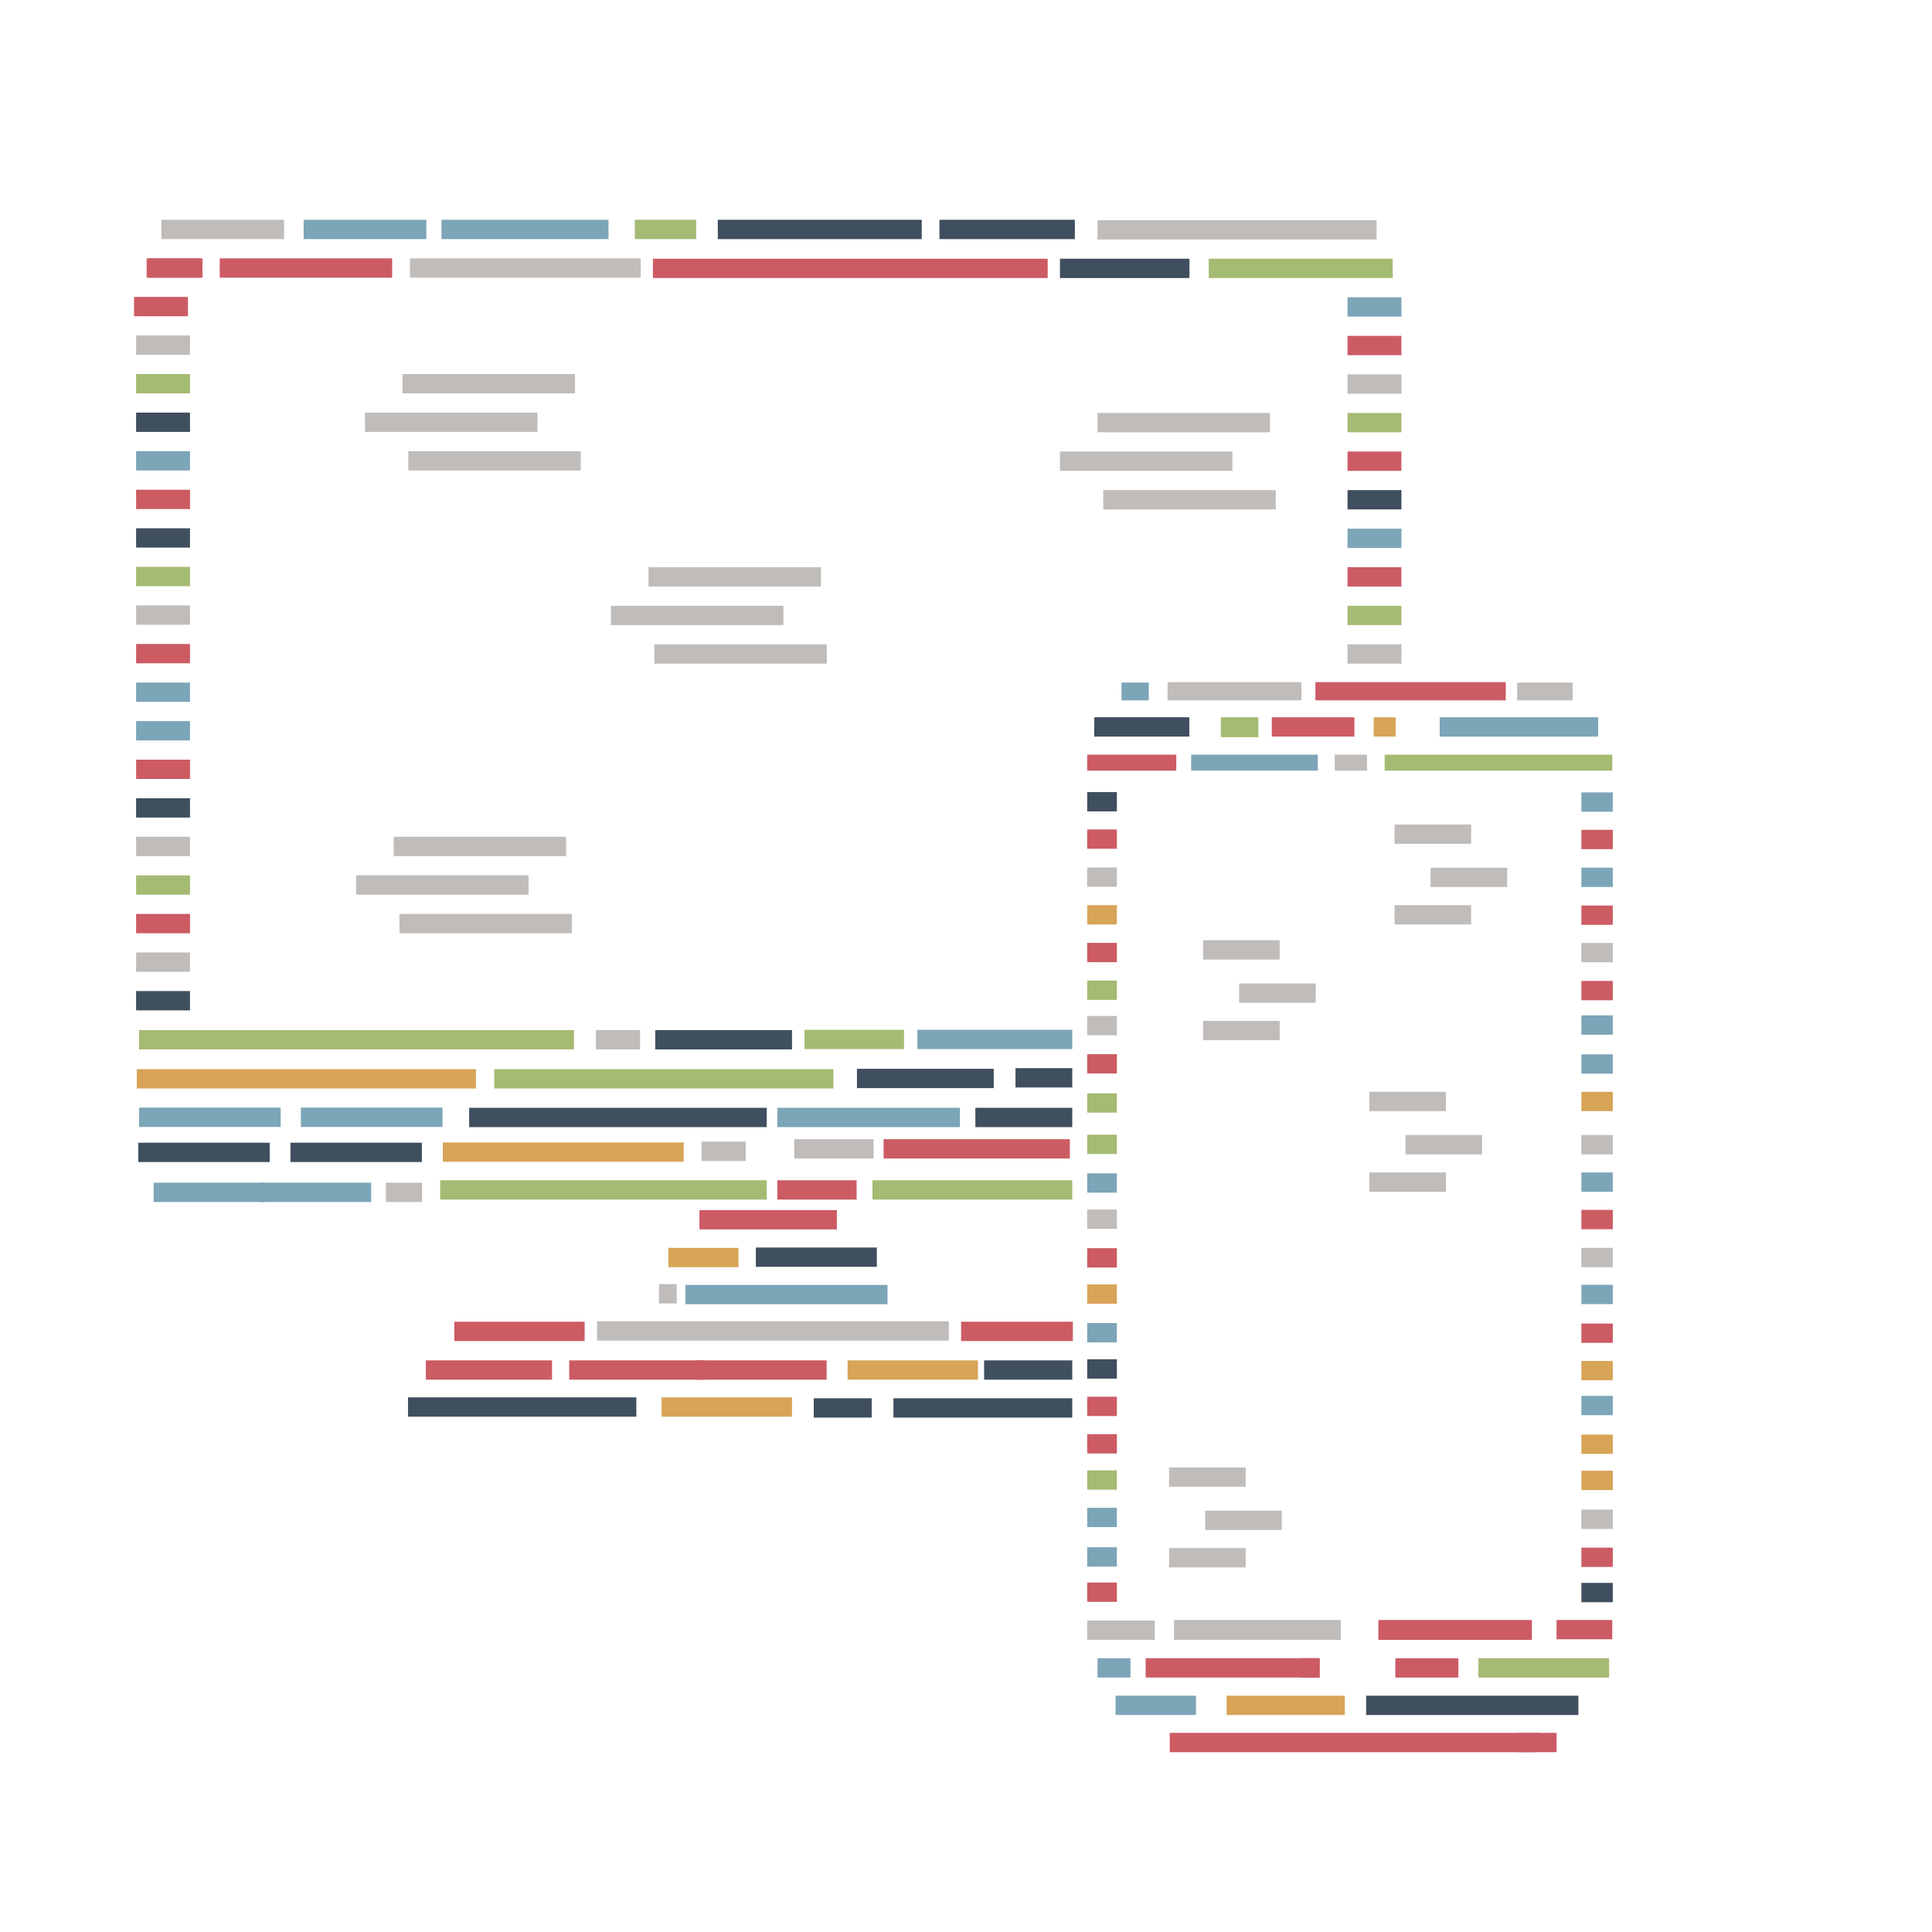
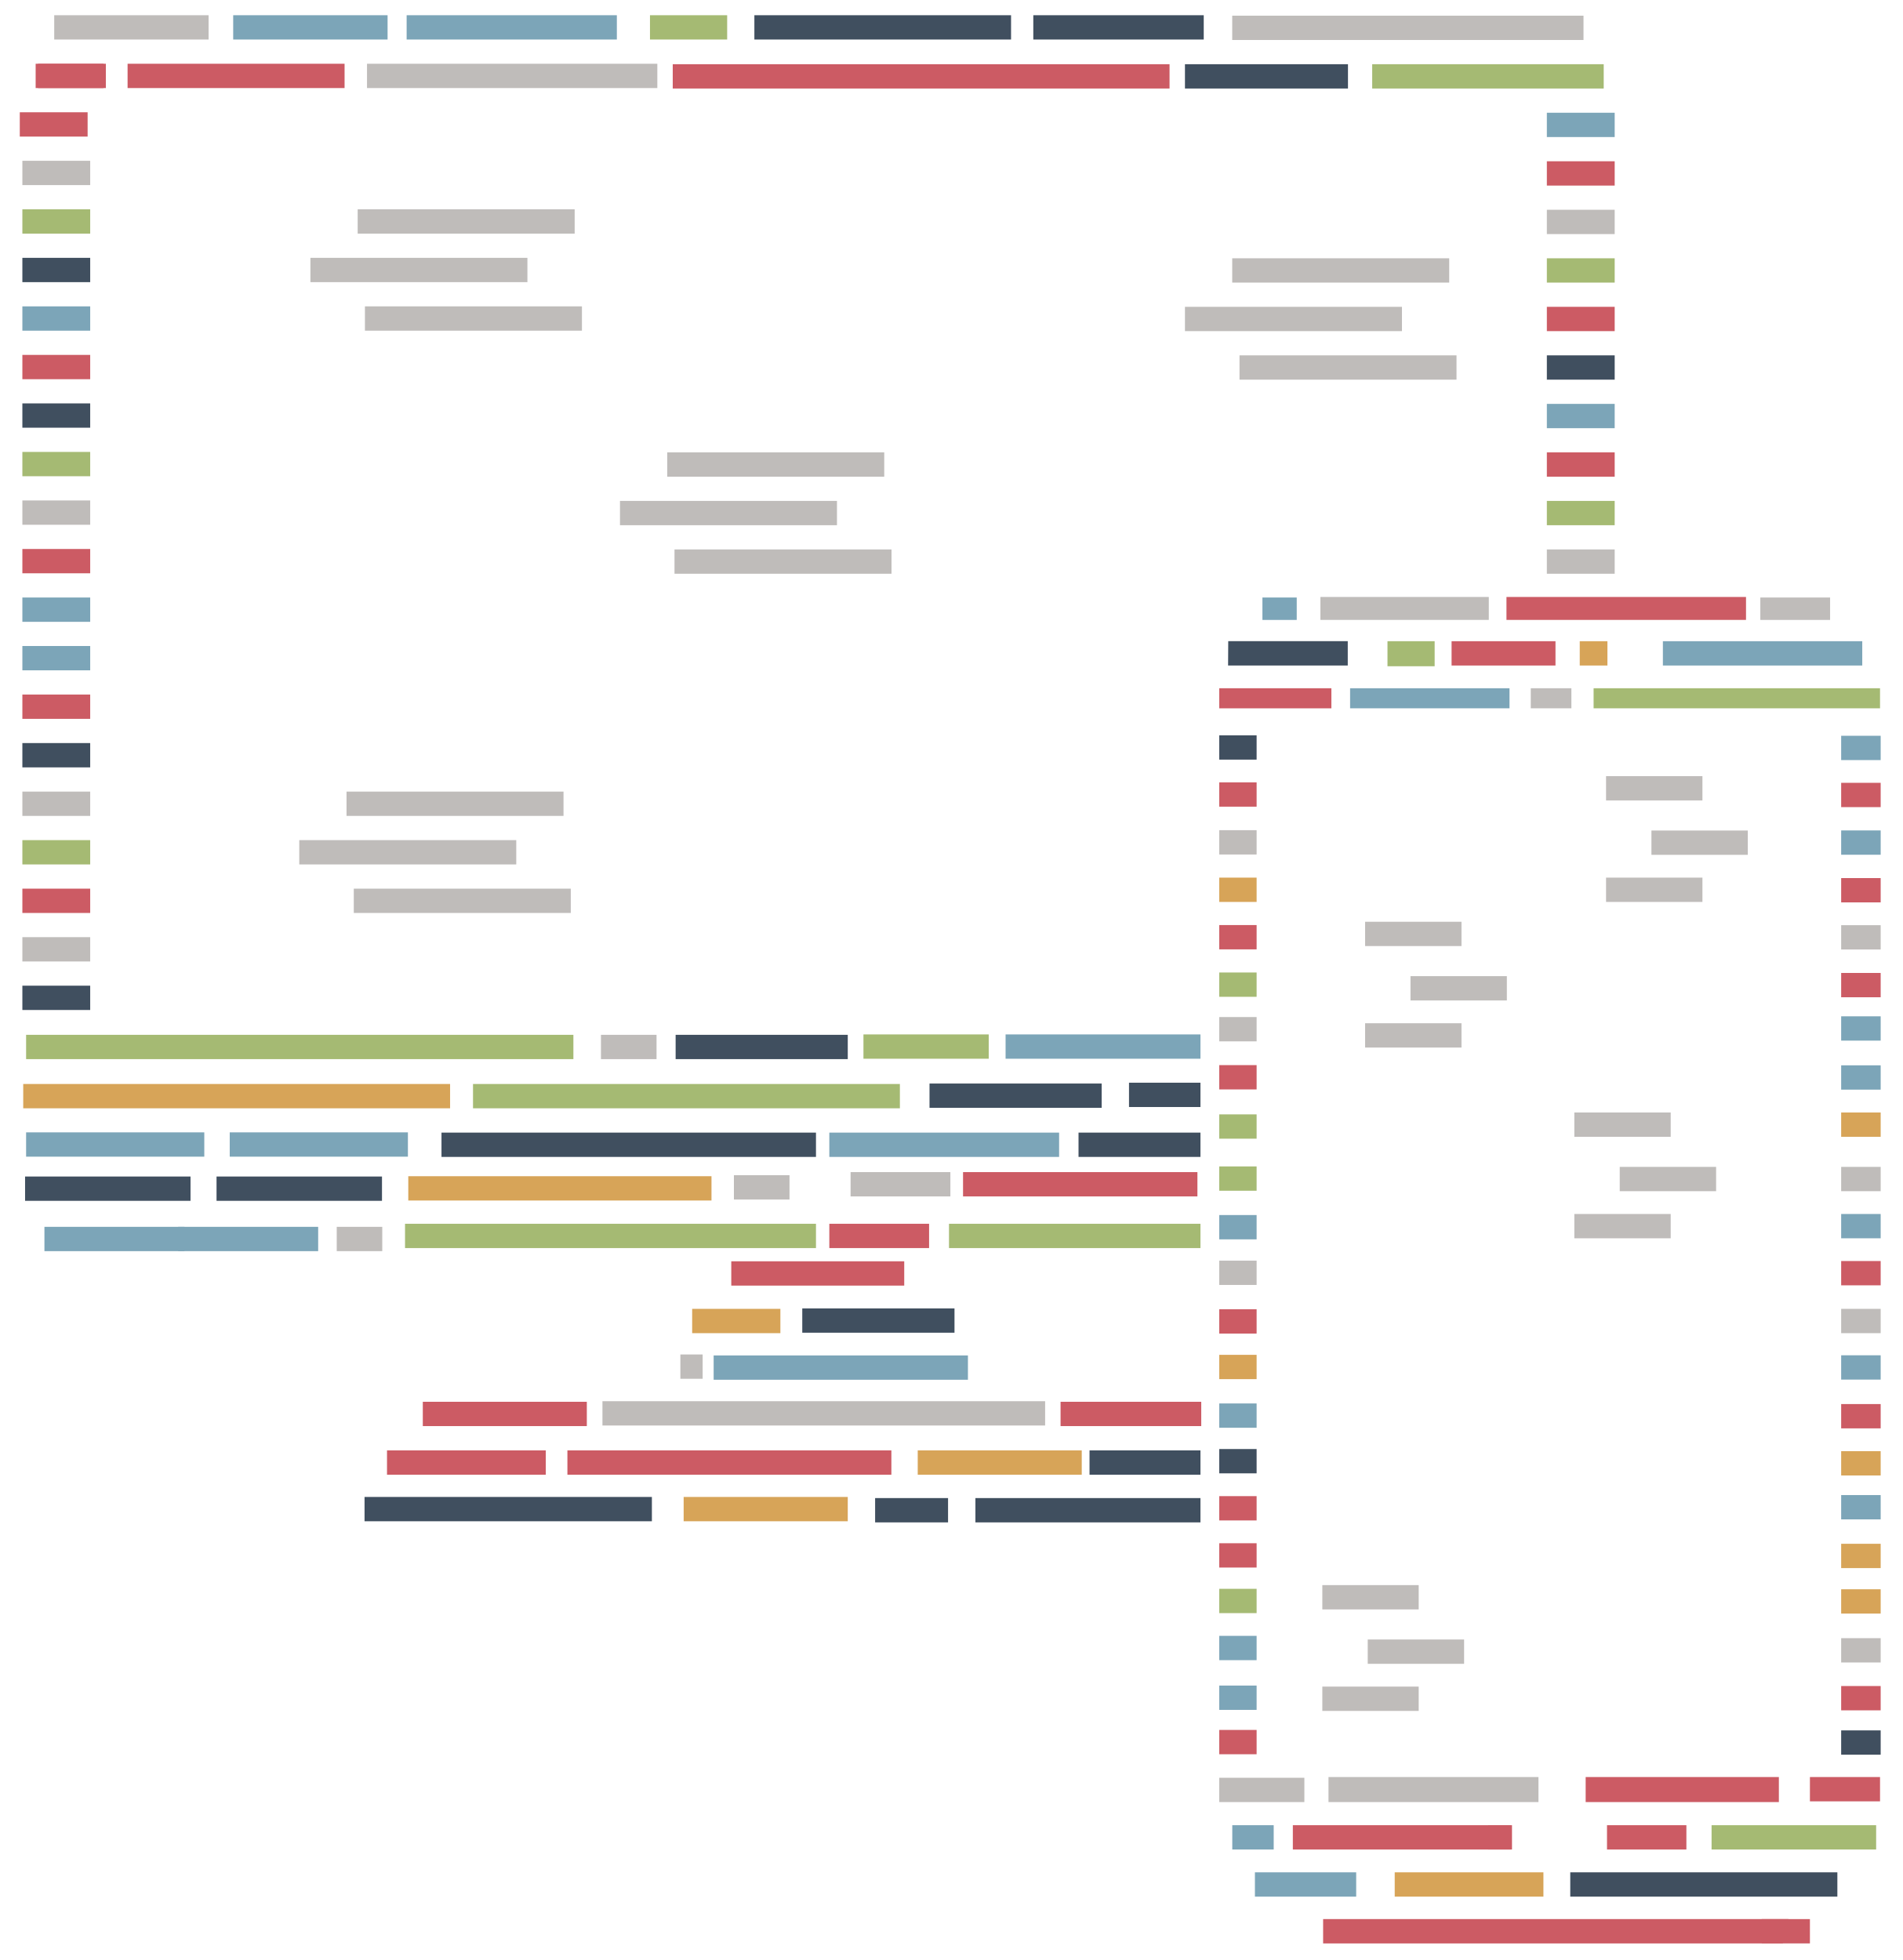
- <svg xmlns="http://www.w3.org/2000/svg" version="1.1" id="Lag_1" x="0px" y="0px" viewBox="0 0 800 800" style="enable-background:new 0 0 800 800;" xml:space="preserve">
-   <style type="text/css">
- 	.st0{fill:#D7A458;}
- 	.st1{fill:#A5BA73;}
- 	.st2{fill:#BFBCBA;}
- 	.st3{fill:#404F5F;}
- 	.st4{fill:#7CA5B8;}
- 	.st5{fill:#CC5B64;}
- 	.st6{fill:none;}
- </style>
-   <g>
-     <g>
-       <rect x="56.64" y="442.72" class="st0" width="140.46" height="8" />
-       <rect x="57.59" y="426.54" class="st1" width="180.08" height="8" />
-       <rect x="204.64" y="442.72" class="st1" width="140.46" height="8" />
-       <rect x="247.23" y="547.11" class="st2" width="145.66" height="8" />
-       <rect x="57.25" y="473.17" class="st3" width="54.44" height="8" />
-       <rect x="120.25" y="473.17" class="st3" width="54.44" height="8" />
-       <rect x="272.87" y="531.73" class="st2" width="7.33" height="8" />
-       <rect x="290.49" y="472.73" class="st2" width="18.29" height="8" />
-       <rect x="246.74" y="426.54" class="st2" width="18.29" height="8" />
-       <rect x="159.8" y="489.73" class="st2" width="14.98" height="8" />
-       <rect x="194.27" y="458.72" class="st3" width="123.22" height="8" />
-       <rect x="182.27" y="488.72" class="st1" width="135.22" height="8" />
-       <rect x="379.88" y="426.41" class="st4" width="64.12" height="8" />
-       <rect x="333.11" y="426.41" class="st1" width="41.22" height="8" />
-       <rect x="361.26" y="488.72" class="st1" width="82.74" height="8" />
-       <rect x="289.62" y="501.07" class="st5" width="56.91" height="8" />
-       <rect x="312.98" y="516.57" class="st3" width="50.09" height="8" />
-       <rect x="354.85" y="442.57" class="st3" width="56.64" height="8" />
-       <rect x="271.31" y="426.54" class="st3" width="56.64" height="8" />
-       <rect x="283.82" y="532.05" class="st4" width="83.67" height="8" />
-       <rect x="276.75" y="516.72" class="st0" width="29.03" height="8" />
-       <rect x="321.88" y="488.72" class="st5" width="32.83" height="8" />
-       <rect x="328.88" y="471.72" class="st2" width="32.83" height="8" />
-       <rect x="321.88" y="458.72" class="st4" width="75.61" height="8" />
-       <rect x="365.88" y="471.72" class="st5" width="77.12" height="8" />
-       <rect x="557.98" y="266.81" class="st2" width="22.32" height="8" />
-       <rect x="557.98" y="250.84" class="st1" width="22.32" height="8" />
-       <rect x="557.98" y="234.87" class="st5" width="22.32" height="8" />
-       <rect x="557.98" y="218.91" class="st4" width="22.32" height="8" />
-       <rect x="557.98" y="202.94" class="st3" width="22.32" height="8" />
-       <rect x="557.98" y="186.97" class="st5" width="22.32" height="8" />
-       <rect x="557.98" y="171" class="st1" width="22.32" height="8" />
-       <rect x="557.98" y="155.03" class="st2" width="22.32" height="8" />
-       <rect x="557.98" y="139.07" class="st5" width="22.32" height="8" />
-       <rect x="557.98" y="123.1" class="st4" width="22.32" height="8" />
-       <rect x="500.51" y="107.13" class="st1" width="76.18" height="8" />
-       <rect x="438.9" y="107.13" class="st3" width="53.64" height="8" />
-       <rect x="454.45" y="91.16" class="st2" width="115.59" height="8" />
-       <rect x="56.36" y="410.37" class="st3" width="22.32" height="8" />
-       <rect x="56.36" y="394.4" class="st2" width="22.32" height="8" />
-       <rect x="56.36" y="378.44" class="st5" width="22.32" height="8" />
-       <rect x="56.36" y="362.47" class="st1" width="22.32" height="8" />
-       <rect x="56.36" y="346.5" class="st2" width="22.32" height="8" />
-       <rect x="56.36" y="330.53" class="st3" width="22.32" height="8" />
-       <rect x="56.36" y="314.56" class="st5" width="22.32" height="8" />
-       <rect x="56.36" y="298.59" class="st4" width="22.32" height="8" />
-       <rect x="56.36" y="282.63" class="st4" width="22.32" height="8" />
-       <rect x="56.36" y="266.66" class="st5" width="22.32" height="8" />
-       <rect x="56.36" y="250.69" class="st2" width="22.32" height="8" />
-       <rect x="56.36" y="234.72" class="st1" width="22.32" height="8" />
-       <rect x="56.36" y="218.75" class="st3" width="22.32" height="8" />
-       <rect x="56.36" y="202.79" class="st5" width="22.32" height="8" />
-       <rect x="56.36" y="186.82" class="st4" width="22.32" height="8" />
-       <rect x="56.36" y="170.85" class="st3" width="22.32" height="8" />
-       <rect x="56.36" y="154.88" class="st1" width="22.32" height="8" />
-       <rect x="56.36" y="138.91" class="st2" width="22.32" height="8" />
-       <rect x="55.51" y="122.95" class="st5" width="22.32" height="8" />
-       <rect x="61.51" y="106.98" class="st5" width="22.32" height="8" />
-       <rect x="60.73" y="106.98" class="st5" width="22.32" height="8" />
-       <rect x="90.98" y="106.98" class="st5" width="71.4" height="8" />
-       <rect x="454.45" y="171" class="st2" width="71.4" height="8" />
-       <rect x="456.85" y="202.94" class="st2" width="71.4" height="8" />
-       <rect x="438.9" y="186.97" class="st2" width="71.4" height="8" />
-       <rect x="268.55" y="234.87" class="st2" width="71.4" height="8" />
-       <rect x="270.94" y="266.81" class="st2" width="71.4" height="8" />
-       <rect x="253" y="250.84" class="st2" width="71.4" height="8" />
-       <rect x="163.02" y="346.5" class="st2" width="71.4" height="8" />
-       <rect x="165.41" y="378.44" class="st2" width="71.4" height="8" />
-       <rect x="147.47" y="362.47" class="st2" width="71.4" height="8" />
-       <rect x="166.69" y="154.88" class="st2" width="71.4" height="8" />
-       <rect x="169.08" y="186.82" class="st2" width="71.4" height="8" />
-       <rect x="151.14" y="170.85" class="st2" width="71.4" height="8" />
-       <rect x="66.84" y="91.01" class="st2" width="50.8" height="8" />
-       <rect x="125.73" y="91.01" class="st4" width="50.8" height="8" />
-       <rect x="182.8" y="91.01" class="st4" width="69.17" height="8" />
-       <rect x="262.87" y="91.01" class="st1" width="25.4" height="8" />
-       <rect x="389" y="91.01" class="st3" width="56.08" height="8" />
-       <rect x="297.22" y="91.01" class="st3" width="84.46" height="8" />
-       <rect x="270.36" y="107.13" class="st5" width="163.47" height="8" />
-       <rect x="169.76" y="106.98" class="st2" width="95.53" height="8" />
-       <rect x="403.88" y="458.72" class="st3" width="40.12" height="8" />
-       <rect x="183.34" y="473.07" class="st0" width="99.77" height="8" />
-       <rect x="188.12" y="547.3" class="st5" width="53.97" height="8" />
-       <rect x="176.34" y="563.3" class="st5" width="52.25" height="8" />
-       <rect x="235.7" y="563.3" class="st5" width="56.01" height="8" />
-       <rect x="288.33" y="563.3" class="st5" width="53.97" height="8" />
-       <rect x="350.97" y="563.3" class="st0" width="53.97" height="8" />
-       <rect x="397.97" y="547.3" class="st5" width="46.29" height="8" />
-       <rect x="57.59" y="458.64" class="st4" width="58.63" height="8" />
-       <rect x="124.59" y="458.64" class="st4" width="58.63" height="8" />
-       <rect x="63.62" y="489.73" class="st4" width="46.07" height="8" />
-       <rect x="107.62" y="489.73" class="st4" width="46.07" height="8" />
-       <rect x="168.95" y="578.62" class="st3" width="94.55" height="8" />
-       <rect x="273.95" y="578.62" class="st0" width="54" height="8" />
-       <rect x="336.95" y="578.99" class="st3" width="24" height="8" />
-       <rect x="407.5" y="563.3" class="st3" width="36.5" height="8" />
-       <rect x="369.95" y="578.99" class="st3" width="74.05" height="8" />
-       <rect x="420.49" y="442.3" class="st3" width="23.51" height="8" />
-     </g>
-     <g>
-       <g>
-         <g>
-           <path class="st6" d="M566.55,301.16h-29.95c-1.5,0-2.73,1.12-2.73,2.49c0,0.5,0.17,0.97,0.45,1.36      c0.49,0.68,1.33,1.14,2.28,1.14h29.95c0.95,0,1.79-0.45,2.28-1.14c0.28-0.39,0.45-0.86,0.45-1.36      C569.28,302.28,568.05,301.16,566.55,301.16z" />
-           <path class="st6" d="M523.84,301.11c-1.54,0-2.78,1.14-2.78,2.55c0,0.5,0.16,0.96,0.44,1.36c0.49,0.71,1.36,1.19,2.35,1.19      c0.99,0,1.85-0.48,2.35-1.19c0.27-0.39,0.44-0.86,0.44-1.36C526.63,302.25,525.38,301.11,523.84,301.11z" />
-           <polygon class="st6" points="659.03,670.79 659.03,632.94 659.03,624.94 659.03,601.88 659.03,593.88 659.03,585.85       659.03,577.85 659.03,571.4 659.03,563.4 659.03,555.9 659.03,547.9 659.03,539.85 659.03,531.85 659.03,524.57 659.03,516.57       659.03,508.83 659.03,500.83 659.03,493.35 659.03,485.35 659.03,477.85 659.03,469.85 659.03,459.95 659.03,451.95       659.03,444.43 659.03,436.43 659.03,435.99 659.03,414.03 659.03,406.03 659.03,398.31 659.03,390.31 659.03,367.13       659.03,359.13 659.03,351.46 659.03,343.46 659.03,335.98 659.03,327.98 659.03,320.49 659.03,319.1 578.36,319.1 566.05,319.1       552.69,319.1 541.02,319.1 499.94,319.1 487.08,319.1 458.76,319.1 458.76,320.49 458.76,327.98 458.76,335.98 458.76,343.46       458.76,351.46 458.76,359.2 458.76,367.2 458.76,374.81 458.76,382.81 458.76,390.42 458.76,398.42 458.76,406.03       458.76,414.03 458.76,420.69 458.76,428.69 458.76,436.51 458.76,444.51 458.76,452.72 458.76,460.72 458.76,469.85       458.76,477.85 458.76,485.85 458.76,493.85 458.76,500.85 458.76,508.85 458.76,516.85 458.76,524.85 458.76,531.85       458.76,539.85 458.76,547.85 458.76,555.85 458.76,562.85 458.76,570.85 458.76,593.85 458.76,601.85 458.76,608.85       458.76,616.85 458.76,624.33 458.76,632.33 458.76,640.69 458.76,648.69 458.76,655.29 458.76,663.29 458.76,671.03       458.76,674.47 478.19,674.47 486.13,674.47 555.21,674.47 562.22,674.47 634.31,674.47 644.54,674.47 659.03,674.47     " />
-           <path class="st6" d="M594,301.16h-13.81c-1.5,0-2.73,1.12-2.73,2.49c0,0.5,0.17,0.97,0.45,1.36c0.49,0.68,1.33,1.14,2.28,1.14      H594c0.95,0,1.79-0.45,2.28-1.14c0.28-0.39,0.45-0.86,0.45-1.36C596.72,302.28,595.5,301.16,594,301.16z" />
-           <path class="st6" d="M566.38,702.15c2.84-1.72,4.93-4.38,5.74-7.51c0.24-0.93,0.38-1.89,0.38-2.88c0-1.83-0.44-3.56-1.21-5.12      c-2.13-4.32-6.87-7.33-12.39-7.33c-5.52,0-10.25,3.01-12.39,7.33c-0.77,1.56-1.21,3.29-1.21,5.12c0,0.99,0.14,1.95,0.38,2.88      c0.81,3.12,2.9,5.79,5.74,7.51c2.15,1.3,4.72,2.06,7.48,2.06S564.23,703.44,566.38,702.15z" />
-           <rect x="450.18" y="508.85" class="st6" width="8.58" height="8" />
-           <rect x="659.03" y="459.95" class="st6" width="8.58" height="9.9" />
-           <polygon class="st6" points="659.03,435.99 667.61,435.99 667.61,428.3 665.94,428.3 665.94,420.3 667.61,420.3 667.61,414.03       659.03,414.03     " />
-           <polygon class="st6" points="659.03,390.31 667.61,390.31 667.61,382.81 666.56,382.81 666.56,374.81 667.61,374.81       667.61,367.13 659.03,367.13     " />
-           <rect x="659.03" y="444.43" class="st6" width="8.58" height="7.52" />
-           <rect x="659.03" y="398.31" class="st6" width="8.58" height="7.71" />
-           <rect x="659.03" y="320.49" class="st6" width="8.58" height="7.48" />
-           <path class="st6" d="M458.76,320.49h-0.96v-8h29.27v6.6h12.86v-6.6h41.08v6.6h11.67v-6.6h13.36v6.6h12.32v-6.6h89.22      c-0.07-2.5-0.46-4.92-1.15-7.24h-2.52v-5.94c-2-3.56-4.74-6.71-8.03-9.3h-110.2v-7.38h-12.14v7.38h-53.21v-7.23      c-4.34,0.39-8.44,1.55-12.14,3.32v3.91h-6.3c-2.56,2.01-4.79,4.37-6.6,7h37.17v8h-41.05c-0.8,2.63-1.24,5.39-1.24,8.25v14.71      h8.58V320.49z M505.54,297.01h145.64v8h-54.91c-0.49,0.68-1.33,1.14-2.28,1.14h-13.81c-0.95,0-1.79-0.45-2.28-1.14h-9.07      c-0.49,0.68-1.33,1.14-2.28,1.14h-29.95c-0.95,0-1.79-0.45-2.28-1.14h-8.14c-0.49,0.71-1.36,1.19-2.35,1.19      c-0.99,0-1.85-0.48-2.35-1.19h-15.95V297.01z" />
-           <rect x="659.03" y="335.98" class="st6" width="8.58" height="7.48" />
-           <rect x="659.03" y="351.46" class="st6" width="8.58" height="7.67" />
-           <rect x="450.18" y="335.98" class="st6" width="8.58" height="7.48" />
-           <rect x="659.03" y="571.4" class="st6" width="8.58" height="6.45" />
-           <rect x="659.03" y="585.85" class="st6" width="8.58" height="8.04" />
-           <rect x="659.03" y="555.9" class="st6" width="8.58" height="7.5" />
-           <polygon class="st6" points="659.03,624.94 667.61,624.94 667.61,616.85 662.18,616.85 662.18,608.85 667.61,608.85       667.61,601.88 659.03,601.88     " />
-           <polygon class="st6" points="659.03,531.85 666.12,531.85 666.12,539.85 659.03,539.85 659.03,547.9 667.61,547.9       667.61,524.57 659.03,524.57     " />
-           <rect x="659.03" y="493.35" class="st6" width="8.58" height="7.48" />
-           <rect x="659.03" y="508.83" class="st6" width="8.58" height="7.74" />
-           <rect x="659.03" y="477.85" class="st6" width="8.58" height="7.5" />
-           <rect x="450.18" y="539.85" class="st6" width="8.58" height="8" />
-           <rect x="450.18" y="555.85" class="st6" width="8.58" height="7" />
-           <rect x="450.18" y="524.85" class="st6" width="8.58" height="7" />
-           <polygon class="st6" points="659.03,670.79 667.61,670.79 667.61,663.29 667.26,663.29 667.26,655.29 667.61,655.29       667.61,648.69 662.9,648.69 662.9,640.69 667.61,640.69 667.61,632.94 659.03,632.94     " />
-           <rect x="450.18" y="351.46" class="st6" width="8.58" height="7.74" />
-           <rect x="450.18" y="570.85" class="st6" width="8.58" height="23" />
-           <rect x="450.18" y="632.33" class="st6" width="8.58" height="8.36" />
-           <rect x="450.18" y="663.29" class="st6" width="8.58" height="7.74" />
-           <path class="st6" d="M582.9,694.64v-8h83.97c0.48-2.06,0.73-4.18,0.73-6.37v-1.48h-23.07v-4.32h-10.23v4.56h-72.09v-4.56h-7.01      v4.56h-69.09v-4.56h-7.94v4.56h-28.01v1.24c0,2.18,0.26,4.31,0.73,6.37h10.15v8h-6.96c1.62,2.79,3.71,5.32,6.15,7.51h34.99v8      H476.3c2.37,0.49,4.83,0.75,7.35,0.75h150.48c2.53,0,4.99-0.27,7.35-0.75H507.92v-8h43.49c-2.84-1.72-4.93-4.38-5.74-7.51      h-71.28v-8h72.11c2.13-4.32,6.87-7.33,12.39-7.33c5.52,0,10.25,3.01,12.39,7.33h1.91v8h-1.07c-0.81,3.12-2.9,5.79-5.74,7.51      h87.18v3.04c4.2-2.75,7.68-6.36,10.12-10.55H582.9z" />
-           <rect x="450.18" y="648.69" class="st6" width="8.58" height="6.6" />
-           <rect x="450.18" y="616.85" class="st6" width="8.58" height="7.48" />
-           <rect x="450.18" y="398.42" class="st6" width="8.58" height="7.61" />
-           <rect x="450.18" y="382.81" class="st6" width="8.58" height="7.61" />
-           <rect x="450.18" y="367.2" class="st6" width="8.58" height="7.61" />
-           <rect x="450.18" y="414.03" class="st6" width="8.58" height="6.66" />
-           <polygon class="st6" points="458.76,460.72 453.02,460.72 453.02,452.72 458.76,452.72 458.76,444.51 450.18,444.51       450.18,469.85 458.76,469.85     " />
-           <rect x="450.18" y="428.69" class="st6" width="8.58" height="7.82" />
-           <rect x="450.18" y="477.85" class="st6" width="8.58" height="8" />
-           <rect x="450.18" y="493.85" class="st6" width="8.58" height="7" />
-           <rect x="450.18" y="601.85" class="st6" width="8.58" height="7" />
-           <path class="st5" d="M623.51,290.01c0-6.6,0-1.73,0-7.55h-78.82v7.55H623.51z" />
-           <rect x="450.18" y="608.85" class="st1" width="12.3" height="8" />
-           <path class="st2" d="M538.88,290.01v-7.55h-52.07c-1.17,0-2.14,0-3.34,0v7.55H538.88z" />
-           <path class="st3" d="M492.47,297.01h-39.33c0,3.38-0.05,4.92-0.05,8h39.38V297.01z" />
-           <rect x="654.82" y="328.13" class="st4" width="13" height="8" />
-           <rect x="552.69" y="312.49" class="st2" width="13.36" height="6.6" />
-           <path class="st1" d="M573.35,319.1h85.2h1.8h7.26v-5.84c0-0.26-0.02-0.51-0.02-0.77h-94.23V319.1z" />
-           <rect x="493.24" y="312.49" class="st4" width="52.45" height="6.6" />
-           <polygon class="st5" points="487.08,319.1 487.08,312.49 450.18,312.49 450.18,319.1 450.77,319.1 451.39,319.1     " />
-           <rect x="450.18" y="327.98" class="st3" width="12.3" height="8" />
-           <rect x="654.82" y="343.61" class="st5" width="13" height="8" />
-           <rect x="450.18" y="343.46" class="st5" width="12.3" height="8" />
-           <rect x="450.18" y="359.2" class="st2" width="12.3" height="8" />
-           <rect x="654.82" y="390.46" class="st2" width="13" height="8" />
-           <rect x="654.82" y="470" class="st2" width="13" height="8" />
-           <rect x="581.96" y="470" class="st2" width="31.71" height="8" />
-           <rect x="567.02" y="452.1" class="st2" width="31.71" height="8" />
-           <rect x="567.02" y="485.5" class="st2" width="31.71" height="8" />
-           <rect x="513.11" y="407.23" class="st2" width="31.71" height="8" />
-           <rect x="498.18" y="389.33" class="st2" width="31.71" height="8" />
-           <rect x="498.18" y="422.73" class="st2" width="31.71" height="8" />
-           <rect x="592.39" y="359.31" class="st2" width="31.71" height="8" />
-           <rect x="577.46" y="341.41" class="st2" width="31.71" height="8" />
-           <rect x="577.46" y="374.81" class="st2" width="31.71" height="8" />
-           <rect x="499.04" y="625.53" class="st2" width="31.71" height="8" />
-           <rect x="484.1" y="607.63" class="st2" width="31.71" height="8" />
-           <rect x="484.1" y="641.03" class="st2" width="31.71" height="8" />
-           <rect x="450.18" y="390.42" class="st5" width="12.3" height="8" />
-           <rect x="450.18" y="374.81" class="st0" width="12.3" height="8" />
-           <rect x="654.82" y="359.28" class="st4" width="13" height="8" />
-           <rect x="450.18" y="406.03" class="st1" width="12.3" height="8" />
-           <rect x="450.18" y="420.69" class="st2" width="12.3" height="8" />
-           <rect x="654.82" y="406.18" class="st5" width="13" height="8" />
-           <rect x="654.82" y="374.96" class="st5" width="13" height="8" />
-           <rect x="450.18" y="436.51" class="st5" width="12.3" height="8" />
-           <rect x="450.18" y="452.72" class="st1" width="12.3" height="8" />
-           <rect x="450.18" y="516.85" class="st5" width="12.3" height="8" />
-           <path class="st4" d="M495.24,702.15h-33.32c0,5.84,0,4.56,0,8h33.32V702.15z" />
-           <rect x="450.18" y="531.85" class="st0" width="12.3" height="8" />
-           <rect x="450.18" y="500.85" class="st2" width="12.3" height="8" />
-           <rect x="450.18" y="547.85" class="st4" width="12.3" height="8" />
-           <rect x="450.18" y="562.85" class="st3" width="12.3" height="8" />
-           <rect x="450.18" y="469.85" class="st1" width="12.3" height="8" />
-           <rect x="450.18" y="485.85" class="st4" width="12.3" height="8" />
-           <rect x="654.82" y="485.5" class="st4" width="13" height="8" />
-           <rect x="654.82" y="500.98" class="st5" width="13" height="8" />
-           <rect x="654.82" y="516.72" class="st2" width="13" height="8" />
-           <rect x="654.82" y="532" class="st4" width="13" height="8" />
-           <rect x="654.82" y="563.55" class="st0" width="13" height="8" />
-           <rect x="654.82" y="594.03" class="st0" width="13" height="8" />
-           <rect x="654.82" y="609" class="st0" width="13" height="8" />
-           <rect x="486.13" y="670.79" class="st2" width="69.09" height="8.24" />
-           <rect x="654.82" y="625.09" class="st2" width="13" height="8" />
-           <rect x="450.18" y="593.85" class="st5" width="12.3" height="8" />
-           <rect x="450.18" y="624.33" class="st4" width="12.3" height="8" />
-           <rect x="450.18" y="640.69" class="st4" width="12.3" height="8" />
-           <rect x="450.18" y="655.29" class="st5" width="12.3" height="8" />
-           <path class="st5" d="M546.51,686.64h-72.11v8h72.11c0-1.03,0-1.89,0-2.88C546.51,689.93,546.51,689.21,546.51,686.64z" />
-           <polygon class="st2" points="478.19,671.03 462.73,671.03 458.76,671.03 450.18,671.03 450.18,679.03 478.19,679.03     " />
-           <path class="st4" d="M468.1,686.64h-13.63c0,3.21,0,5.13,0,8h13.63V686.64z" />
-           <rect x="654.82" y="548.05" class="st5" width="13" height="8" />
-           <rect x="654.82" y="452.1" class="st0" width="13" height="8" />
-           <rect x="654.82" y="578" class="st4" width="13" height="8" />
-           <rect x="654.82" y="436.58" class="st4" width="13" height="8" />
-           <rect x="654.82" y="420.45" class="st4" width="13" height="8" />
-           <rect x="654.82" y="655.44" class="st3" width="13" height="8" />
-           <rect x="570.75" y="670.79" class="st5" width="63.57" height="8.24" />
-           <rect x="654.82" y="640.84" class="st5" width="13" height="8" />
-           <polygon class="st5" points="655.54,670.79 644.54,670.79 644.54,678.79 667.61,678.79 667.61,670.79 659.03,670.79     " />
-           <path class="st1" d="M612.18,694.64h54.15c0-2.88-0.04-5-0.04-8h-54.11V694.64z" />
-         </g>
-         <rect x="577.77" y="686.64" class="st5" width="26.12" height="8" />
-         <rect x="538.63" y="686.64" class="st5" width="7.47" height="8" />
-         <rect x="450.18" y="578.35" class="st5" width="12.3" height="8" />
-         <rect x="464.39" y="282.63" class="st4" width="11.29" height="7.38" />
-         <rect x="628.22" y="282.63" class="st2" width="22.96" height="7.38" />
-         <rect x="505.54" y="297.01" class="st1" width="15.52" height="8.24" />
-         <rect x="526.63" y="297.01" class="st5" width="34.19" height="8" />
-         <rect x="568.8" y="297.01" class="st0" width="9.11" height="8" />
-         <rect x="596.16" y="297.01" class="st4" width="65.6" height="8" />
-       </g>
-       <path class="st5" d="M637.48,717.54H484.36v8h151.35c-0.51-0.93-0.81-1.89-0.81-2.88C634.9,720.83,635.84,719.1,637.48,717.54z" />
-       <rect x="628.68" y="717.54" class="st5" width="15.86" height="8" />
-       <rect x="507.92" y="702.15" class="st0" width="48.93" height="8" />
-       <rect x="565.68" y="702.15" class="st3" width="87.89" height="8" />
-     </g>
-   </g>
+ <svg xmlns="http://www.w3.org/2000/svg" id="Lag_1" data-name="Lag 1" viewBox="0 0 626 645">
+   <defs>
+     <style>.cls-1{fill:#d7a458;}.cls-2{fill:#a5ba73;}.cls-3{fill:#bfbcba;}.cls-4{fill:#404f5f;}.cls-5{fill:#7ca5b8;}.cls-6{fill:#cc5b64;}.cls-7{fill:none;}</style>
+   </defs>
+   <rect class="cls-1" x="7.64" y="356.72" width="140.46" height="8" />
+   <rect class="cls-2" x="8.59" y="340.54" width="180.08" height="8" />
+   <rect class="cls-2" x="155.64" y="356.72" width="140.46" height="8" />
+   <rect class="cls-3" x="198.23" y="461.11" width="145.66" height="8" />
+   <rect class="cls-4" x="8.25" y="387.17" width="54.44" height="8" />
+   <rect class="cls-4" x="71.25" y="387.17" width="54.44" height="8" />
+   <rect class="cls-3" x="223.87" y="445.73" width="7.33" height="8" />
+   <rect class="cls-3" x="241.49" y="386.73" width="18.29" height="8" />
+   <rect class="cls-3" x="197.74" y="340.54" width="18.29" height="8" />
+   <rect class="cls-3" x="110.8" y="403.73" width="14.98" height="8" />
+   <rect class="cls-4" x="145.27" y="372.72" width="123.22" height="8" />
+   <rect class="cls-2" x="133.27" y="402.72" width="135.22" height="8" />
+   <rect class="cls-5" x="330.88" y="340.41" width="64.12" height="8" />
+   <rect class="cls-2" x="284.11" y="340.41" width="41.22" height="8" />
+   <rect class="cls-2" x="312.26" y="402.72" width="82.74" height="8" />
+   <rect class="cls-6" x="240.62" y="415.07" width="56.91" height="8" />
+   <rect class="cls-4" x="263.98" y="430.57" width="50.09" height="8" />
+   <rect class="cls-4" x="305.85" y="356.57" width="56.64" height="8" />
+   <rect class="cls-4" x="222.31" y="340.54" width="56.64" height="8" />
+   <rect class="cls-5" x="234.82" y="446.05" width="83.67" height="8" />
+   <rect class="cls-1" x="227.75" y="430.72" width="29.03" height="8" />
+   <rect class="cls-6" x="272.88" y="402.72" width="32.83" height="8" />
+   <rect class="cls-3" x="279.88" y="385.72" width="32.83" height="8" />
+   <rect class="cls-5" x="272.88" y="372.72" width="75.61" height="8" />
+   <rect class="cls-6" x="316.88" y="385.72" width="77.12" height="8" />
+   <rect class="cls-3" x="508.98" y="180.81" width="22.32" height="8" />
+   <rect class="cls-2" x="508.98" y="164.84" width="22.32" height="8" />
+   <rect class="cls-6" x="508.98" y="148.87" width="22.32" height="8" />
+   <rect class="cls-5" x="508.98" y="132.91" width="22.32" height="8" />
+   <rect class="cls-4" x="508.98" y="116.94" width="22.32" height="8" />
+   <rect class="cls-6" x="508.98" y="100.97" width="22.32" height="8" />
+   <rect class="cls-2" x="508.98" y="85" width="22.32" height="8" />
+   <rect class="cls-3" x="508.98" y="69.03" width="22.32" height="8" />
+   <rect class="cls-6" x="508.98" y="53.07" width="22.32" height="8" />
+   <rect class="cls-5" x="508.98" y="37.1" width="22.32" height="8" />
+   <rect class="cls-2" x="451.51" y="21.13" width="76.18" height="8" />
+   <rect class="cls-4" x="389.9" y="21.13" width="53.64" height="8" />
+   <rect class="cls-3" x="405.45" y="5.16" width="115.59" height="8" />
+   <rect class="cls-4" x="7.36" y="324.37" width="22.32" height="8" />
+   <rect class="cls-3" x="7.36" y="308.4" width="22.32" height="8" />
+   <rect class="cls-6" x="7.36" y="292.44" width="22.32" height="8" />
+   <rect class="cls-2" x="7.36" y="276.47" width="22.32" height="8" />
+   <rect class="cls-3" x="7.36" y="260.5" width="22.32" height="8" />
+   <rect class="cls-4" x="7.36" y="244.53" width="22.32" height="8" />
+   <rect class="cls-6" x="7.36" y="228.56" width="22.32" height="8" />
+   <rect class="cls-5" x="7.36" y="212.59" width="22.32" height="8" />
+   <rect class="cls-5" x="7.36" y="196.63" width="22.32" height="8" />
+   <rect class="cls-6" x="7.36" y="180.66" width="22.32" height="8" />
+   <rect class="cls-3" x="7.36" y="164.69" width="22.32" height="8" />
+   <rect class="cls-2" x="7.36" y="148.72" width="22.32" height="8" />
+   <rect class="cls-4" x="7.36" y="132.75" width="22.32" height="8" />
+   <rect class="cls-6" x="7.36" y="116.79" width="22.32" height="8" />
+   <rect class="cls-5" x="7.36" y="100.82" width="22.32" height="8" />
+   <rect class="cls-4" x="7.36" y="84.85" width="22.32" height="8" />
+   <rect class="cls-2" x="7.36" y="68.88" width="22.32" height="8" />
+   <rect class="cls-3" x="7.36" y="52.91" width="22.32" height="8" />
+   <rect class="cls-6" x="6.51" y="36.95" width="22.32" height="8" />
+   <rect class="cls-6" x="12.51" y="20.98" width="22.32" height="8" />
+   <rect class="cls-6" x="11.73" y="20.98" width="22.32" height="8" />
+   <rect class="cls-6" x="41.98" y="20.98" width="71.4" height="8" />
+   <rect class="cls-3" x="405.45" y="85" width="71.4" height="8" />
+   <rect class="cls-3" x="407.85" y="116.94" width="71.4" height="8" />
+   <rect class="cls-3" x="389.9" y="100.97" width="71.4" height="8" />
+   <rect class="cls-3" x="219.55" y="148.87" width="71.4" height="8" />
+   <rect class="cls-3" x="221.94" y="180.81" width="71.4" height="8" />
+   <rect class="cls-3" x="204" y="164.84" width="71.4" height="8" />
+   <rect class="cls-3" x="114.02" y="260.5" width="71.4" height="8" />
+   <rect class="cls-3" x="116.41" y="292.44" width="71.4" height="8" />
+   <rect class="cls-3" x="98.47" y="276.47" width="71.4" height="8" />
+   <rect class="cls-3" x="117.69" y="68.88" width="71.4" height="8" />
+   <rect class="cls-3" x="120.08" y="100.82" width="71.4" height="8" />
+   <rect class="cls-3" x="102.14" y="84.85" width="71.4" height="8" />
+   <rect class="cls-3" x="17.84" y="5.01" width="50.8" height="8" />
+   <rect class="cls-5" x="76.73" y="5.01" width="50.8" height="8" />
+   <rect class="cls-5" x="133.8" y="5.01" width="69.17" height="8" />
+   <rect class="cls-2" x="213.87" y="5.01" width="25.4" height="8" />
+   <rect class="cls-4" x="340" y="5.01" width="56.08" height="8" />
+   <rect class="cls-4" x="248.22" y="5.01" width="84.46" height="8" />
+   <rect class="cls-6" x="221.36" y="21.13" width="163.47" height="8" />
+   <rect class="cls-3" x="120.76" y="20.98" width="95.53" height="8" />
+   <rect class="cls-4" x="354.88" y="372.72" width="40.12" height="8" />
+   <rect class="cls-1" x="134.34" y="387.07" width="99.77" height="8" />
+   <rect class="cls-6" x="139.12" y="461.3" width="53.97" height="8" />
+   <rect class="cls-6" x="127.34" y="477.3" width="52.25" height="8" />
+   <rect class="cls-6" x="186.7" y="477.3" width="56.01" height="8" />
+   <rect class="cls-6" x="239.33" y="477.3" width="53.97" height="8" />
+   <rect class="cls-1" x="301.97" y="477.3" width="53.97" height="8" />
+   <rect class="cls-6" x="348.97" y="461.3" width="46.29" height="8" />
+   <rect class="cls-5" x="8.59" y="372.64" width="58.63" height="8" />
+   <rect class="cls-5" x="75.59" y="372.64" width="58.63" height="8" />
+   <rect class="cls-5" x="14.62" y="403.73" width="46.07" height="8" />
+   <rect class="cls-5" x="58.62" y="403.73" width="46.07" height="8" />
+   <rect class="cls-4" x="119.95" y="492.62" width="94.55" height="8" />
+   <rect class="cls-1" x="224.95" y="492.62" width="54" height="8" />
+   <rect class="cls-4" x="287.95" y="492.99" width="24" height="8" />
+   <rect class="cls-4" x="358.5" y="477.3" width="36.5" height="8" />
+   <rect class="cls-4" x="320.95" y="492.99" width="74.05" height="8" />
+   <rect class="cls-4" x="371.49" y="356.3" width="23.51" height="8" />
+   <path class="cls-7" d="M517.55,215.16H487.6a2.63,2.63,0,0,0-2.73,2.49,2.33,2.33,0,0,0,.45,1.36,2.81,2.81,0,0,0,2.28,1.14h29.95a2.78,2.78,0,0,0,2.28-1.14,2.33,2.33,0,0,0,.45-1.36A2.63,2.63,0,0,0,517.55,215.16Z" />
+   <path class="cls-7" d="M474.84,215.11a2.67,2.67,0,0,0-2.78,2.55,2.35,2.35,0,0,0,.44,1.36,2.92,2.92,0,0,0,4.7,0,2.4,2.4,0,0,0,.44-1.36A2.69,2.69,0,0,0,474.84,215.11Z" />
+   <polygon class="cls-7" points="610.03 584.79 610.03 546.94 610.03 538.94 610.03 515.88 610.03 507.88 610.03 499.85 610.03 491.85 610.03 485.4 610.03 477.4 610.03 469.9 610.03 461.9 610.03 453.85 610.03 445.85 610.03 438.57 610.03 430.57 610.03 422.83 610.03 414.83 610.03 407.35 610.03 399.35 610.03 391.85 610.03 383.85 610.03 373.95 610.03 365.95 610.03 358.43 610.03 350.43 610.03 349.99 610.03 328.03 610.03 320.03 610.03 312.31 610.03 304.31 610.03 281.13 610.03 273.13 610.03 265.46 610.03 257.46 610.03 249.98 610.03 241.98 610.03 234.49 610.03 233.1 529.36 233.1 517.05 233.1 503.69 233.1 492.02 233.1 450.94 233.1 438.08 233.1 409.76 233.1 409.76 234.49 409.76 241.98 409.76 249.98 409.76 257.46 409.76 265.46 409.76 273.2 409.76 281.2 409.76 288.81 409.76 296.81 409.76 304.42 409.76 312.42 409.76 320.03 409.76 328.03 409.76 334.69 409.76 342.69 409.76 350.51 409.76 358.51 409.76 366.72 409.76 374.72 409.76 383.85 409.76 391.85 409.76 399.85 409.76 407.85 409.76 414.85 409.76 422.85 409.76 430.85 409.76 438.85 409.76 445.85 409.76 453.85 409.76 461.85 409.76 469.85 409.76 476.85 409.76 484.85 409.76 507.85 409.76 515.85 409.76 522.85 409.76 530.85 409.76 538.33 409.76 546.33 409.76 554.69 409.76 562.69 409.76 569.29 409.76 577.29 409.76 585.03 409.76 588.47 429.19 588.47 437.13 588.47 506.21 588.47 513.22 588.47 585.31 588.47 595.54 588.47 610.03 588.47 610.03 584.79" />
+   <path class="cls-7" d="M545,215.16H531.19a2.63,2.63,0,0,0-2.73,2.49,2.33,2.33,0,0,0,.45,1.36,2.81,2.81,0,0,0,2.28,1.14H545a2.78,2.78,0,0,0,2.28-1.14,2.33,2.33,0,0,0,.45-1.36A2.63,2.63,0,0,0,545,215.16Z" />
+   <path class="cls-7" d="M517.38,616.15a12.52,12.52,0,0,0,5.74-7.51,11.32,11.32,0,0,0-.83-8,14.14,14.14,0,0,0-24.78,0,11.32,11.32,0,0,0-.83,8,12.55,12.55,0,0,0,5.74,7.51,14.61,14.61,0,0,0,15,0Z" />
+   <rect class="cls-7" x="401.18" y="422.85" width="8.58" height="8" />
+   <rect class="cls-7" x="610.03" y="373.95" width="8.58" height="9.9" />
+   <polygon class="cls-7" points="610.03 349.99 618.61 349.99 618.61 342.3 616.94 342.3 616.94 334.3 618.61 334.3 618.61 328.03 610.03 328.03 610.03 349.99" />
+   <polygon class="cls-7" points="610.03 304.31 618.61 304.31 618.61 296.81 617.56 296.81 617.56 288.81 618.61 288.81 618.61 281.13 610.03 281.13 610.03 304.31" />
+   <rect class="cls-7" x="610.03" y="358.43" width="8.58" height="7.52" />
+   <rect class="cls-7" x="610.03" y="312.31" width="8.58" height="7.71" />
+   <rect class="cls-7" x="610.03" y="234.49" width="8.58" height="7.48" />
+   <path class="cls-7" d="M409.76,234.49h-1v-8h29.27v6.6h12.86v-6.6H492v6.6h11.67v-6.6H517v6.6h12.32v-6.6h89.22a28.08,28.08,0,0,0-1.15-7.24h-2.52v-5.94a31.55,31.55,0,0,0-8-9.3H496.68v-7.38H484.54V204H431.33v-7.23a35.48,35.48,0,0,0-12.14,3.32V204h-6.3a32,32,0,0,0-6.6,7h37.17v8h-41a28.26,28.26,0,0,0-1.24,8.25V242h8.58v-7.48ZM456.54,211H602.18v8H547.27a2.81,2.81,0,0,1-2.28,1.14H531.18A2.78,2.78,0,0,1,528.9,219h-9.07a2.81,2.81,0,0,1-2.28,1.14H487.6a2.78,2.78,0,0,1-2.28-1.14h-8.14a2.92,2.92,0,0,1-4.7,0h-16v-8Z" />
+   <rect class="cls-7" x="610.03" y="249.98" width="8.58" height="7.48" />
+   <rect class="cls-7" x="610.03" y="265.46" width="8.58" height="7.67" />
+   <rect class="cls-7" x="401.18" y="249.98" width="8.58" height="7.48" />
+   <rect class="cls-7" x="610.03" y="485.4" width="8.58" height="6.45" />
+   <rect class="cls-7" x="610.03" y="499.85" width="8.58" height="8.04" />
+   <rect class="cls-7" x="610.03" y="469.9" width="8.58" height="7.5" />
+   <polygon class="cls-7" points="610.03 538.94 618.61 538.94 618.61 530.85 613.18 530.85 613.18 522.85 618.61 522.85 618.61 515.88 610.03 515.88 610.03 538.94" />
+   <polygon class="cls-7" points="610.03 445.85 617.12 445.85 617.12 453.85 610.03 453.85 610.03 461.9 618.61 461.9 618.61 438.57 610.03 438.57 610.03 445.85" />
+   <rect class="cls-7" x="610.03" y="407.35" width="8.58" height="7.48" />
+   <rect class="cls-7" x="610.03" y="422.83" width="8.58" height="7.74" />
+   <rect class="cls-7" x="610.03" y="391.85" width="8.58" height="7.5" />
+   <rect class="cls-7" x="401.18" y="453.85" width="8.58" height="8" />
+   <rect class="cls-7" x="401.18" y="469.85" width="8.58" height="7" />
+   <rect class="cls-7" x="401.18" y="438.85" width="8.58" height="7" />
+   <polygon class="cls-7" points="610.03 584.79 618.61 584.79 618.61 577.29 618.26 577.29 618.26 569.29 618.61 569.29 618.61 562.69 613.9 562.69 613.9 554.69 618.61 554.69 618.61 546.94 610.03 546.94 610.03 584.79" />
+   <rect class="cls-7" x="401.18" y="265.46" width="8.58" height="7.74" />
+   <rect class="cls-7" x="401.18" y="484.85" width="8.58" height="23" />
+   <rect class="cls-7" x="401.18" y="546.33" width="8.58" height="8.36" />
+   <rect class="cls-7" x="401.18" y="577.29" width="8.58" height="7.74" />
+   <path class="cls-7" d="M533.9,608.64v-8h84a28,28,0,0,0,.73-6.37v-1.48H595.53v-4.32H585.3V593H513.21v-4.56h-7V593H437.11v-4.56h-7.94V593h-28v1.24a28.6,28.6,0,0,0,.73,6.37H412v8h-7a31.15,31.15,0,0,0,6.15,7.51h35v8H427.3a36.29,36.29,0,0,0,7.35.75H585.13a36.86,36.86,0,0,0,7.35-.75H458.92v-8h43.49a12.52,12.52,0,0,1-5.74-7.51H425.39v-8H497.5a14.14,14.14,0,0,1,24.78,0h1.91v8h-1.07a12.55,12.55,0,0,1-5.74,7.51h87.18v3a31.85,31.85,0,0,0,10.12-10.55Z" />
+   <rect class="cls-7" x="401.18" y="562.69" width="8.58" height="6.6" />
+   <rect class="cls-7" x="401.18" y="530.85" width="8.58" height="7.48" />
+   <rect class="cls-7" x="401.18" y="312.42" width="8.58" height="7.61" />
+   <rect class="cls-7" x="401.18" y="296.81" width="8.58" height="7.61" />
+   <rect class="cls-7" x="401.18" y="281.2" width="8.58" height="7.61" />
+   <rect class="cls-7" x="401.18" y="328.03" width="8.58" height="6.66" />
+   <polygon class="cls-7" points="409.76 374.72 404.02 374.72 404.02 366.72 409.76 366.72 409.76 358.51 401.18 358.51 401.18 383.85 409.76 383.85 409.76 374.72" />
+   <rect class="cls-7" x="401.18" y="342.69" width="8.58" height="7.82" />
+   <rect class="cls-7" x="401.18" y="391.85" width="8.58" height="8" />
+   <rect class="cls-7" x="401.18" y="407.85" width="8.58" height="7" />
+   <rect class="cls-7" x="401.18" y="515.85" width="8.58" height="7" />
+   <path class="cls-6" d="M574.51,204v-7.55H495.69V204Z" />
+   <rect class="cls-2" x="401.18" y="522.85" width="12.3" height="8" />
+   <path class="cls-3" d="M489.88,204v-7.55H434.47V204Z" />
+   <path class="cls-4" d="M443.47,211H404.14c0,3.38-.05,4.92-.05,8h39.38v-8Z" />
+   <rect class="cls-5" x="605.82" y="242.13" width="13" height="8" />
+   <rect class="cls-3" x="503.69" y="226.49" width="13.36" height="6.6" />
+   <path class="cls-2" d="M524.35,233.1h94.26v-5.84c0-.26,0-.51,0-.77H524.36v6.61Z" />
+   <rect class="cls-5" x="444.24" y="226.49" width="52.45" height="6.6" />
+   <polygon class="cls-6" points="438.08 233.1 438.08 226.49 401.18 226.49 401.18 233.1 401.77 233.1 402.39 233.1 438.08 233.1" />
+   <rect class="cls-4" x="401.18" y="241.98" width="12.3" height="8" />
+   <rect class="cls-6" x="605.82" y="257.61" width="13" height="8" />
+   <rect class="cls-6" x="401.18" y="257.46" width="12.3" height="8" />
+   <rect class="cls-3" x="401.18" y="273.2" width="12.3" height="8" />
+   <rect class="cls-3" x="605.82" y="304.46" width="13" height="8" />
+   <rect class="cls-3" x="605.82" y="384" width="13" height="8" />
+   <rect class="cls-3" x="532.96" y="384" width="31.71" height="8" />
+   <rect class="cls-3" x="518.02" y="366.1" width="31.71" height="8" />
+   <rect class="cls-3" x="518.02" y="399.5" width="31.71" height="8" />
+   <rect class="cls-3" x="464.11" y="321.23" width="31.71" height="8" />
+   <rect class="cls-3" x="449.18" y="303.33" width="31.71" height="8" />
+   <rect class="cls-3" x="449.18" y="336.73" width="31.71" height="8" />
+   <rect class="cls-3" x="543.39" y="273.31" width="31.71" height="8" />
+   <rect class="cls-3" x="528.46" y="255.41" width="31.71" height="8" />
+   <rect class="cls-3" x="528.46" y="288.81" width="31.71" height="8" />
+   <rect class="cls-3" x="450.04" y="539.53" width="31.71" height="8" />
+   <rect class="cls-3" x="435.1" y="521.63" width="31.71" height="8" />
+   <rect class="cls-3" x="435.1" y="555.03" width="31.71" height="8" />
+   <rect class="cls-6" x="401.18" y="304.42" width="12.3" height="8" />
+   <rect class="cls-1" x="401.18" y="288.81" width="12.3" height="8" />
+   <rect class="cls-5" x="605.82" y="273.28" width="13" height="8" />
+   <rect class="cls-2" x="401.18" y="320.03" width="12.3" height="8" />
+   <rect class="cls-3" x="401.18" y="334.69" width="12.3" height="8" />
+   <rect class="cls-6" x="605.82" y="320.18" width="13" height="8" />
+   <rect class="cls-6" x="605.82" y="288.96" width="13" height="8" />
+   <rect class="cls-6" x="401.18" y="350.51" width="12.3" height="8" />
+   <rect class="cls-2" x="401.18" y="366.72" width="12.3" height="8" />
+   <rect class="cls-6" x="401.18" y="430.85" width="12.3" height="8" />
+   <path class="cls-5" d="M446.24,616.15H412.92v8h33.32Z" />
+   <rect class="cls-1" x="401.18" y="445.85" width="12.3" height="8" />
+   <rect class="cls-3" x="401.18" y="414.85" width="12.3" height="8" />
+   <rect class="cls-5" x="401.18" y="461.85" width="12.3" height="8" />
+   <rect class="cls-4" x="401.18" y="476.85" width="12.3" height="8" />
+   <rect class="cls-2" x="401.18" y="383.85" width="12.3" height="8" />
+   <rect class="cls-5" x="401.18" y="399.85" width="12.3" height="8" />
+   <rect class="cls-5" x="605.82" y="399.5" width="13" height="8" />
+   <rect class="cls-6" x="605.82" y="414.98" width="13" height="8" />
+   <rect class="cls-3" x="605.82" y="430.72" width="13" height="8" />
+   <rect class="cls-5" x="605.82" y="446" width="13" height="8" />
+   <rect class="cls-1" x="605.82" y="477.55" width="13" height="8" />
+   <rect class="cls-1" x="605.82" y="508.03" width="13" height="8" />
+   <rect class="cls-1" x="605.82" y="523" width="13" height="8" />
+   <rect class="cls-3" x="437.13" y="584.79" width="69.09" height="8.24" />
+   <rect class="cls-3" x="605.82" y="539.09" width="13" height="8" />
+   <rect class="cls-6" x="401.18" y="507.85" width="12.3" height="8" />
+   <rect class="cls-5" x="401.18" y="538.33" width="12.3" height="8" />
+   <rect class="cls-5" x="401.18" y="554.69" width="12.3" height="8" />
+   <rect class="cls-6" x="401.18" y="569.29" width="12.3" height="8" />
+   <path class="cls-6" d="M497.51,600.64H425.4v8h72.11v-8Z" />
+   <polygon class="cls-3" points="429.19 585.03 413.73 585.03 409.76 585.03 401.18 585.03 401.18 593.03 429.19 593.03 429.19 585.03" />
+   <path class="cls-5" d="M419.1,600.64H405.47v8H419.1Z" />
+   <rect class="cls-6" x="605.82" y="462.05" width="13" height="8" />
+   <rect class="cls-1" x="605.82" y="366.1" width="13" height="8" />
+   <rect class="cls-5" x="605.82" y="492" width="13" height="8" />
+   <rect class="cls-5" x="605.82" y="350.58" width="13" height="8" />
+   <rect class="cls-5" x="605.82" y="334.45" width="13" height="8" />
+   <rect class="cls-4" x="605.82" y="569.44" width="13" height="8" />
+   <rect class="cls-6" x="521.75" y="584.79" width="63.57" height="8.24" />
+   <rect class="cls-6" x="605.82" y="554.84" width="13" height="8" />
+   <polygon class="cls-6" points="606.54 584.79 595.54 584.79 595.54 592.79 618.61 592.79 618.61 584.79 610.03 584.79 606.54 584.79" />
+   <path class="cls-2" d="M563.18,608.64h54.15c0-2.88,0-5,0-8H563.18v8Z" />
+   <rect class="cls-6" x="528.77" y="600.64" width="26.12" height="8" />
+   <rect class="cls-6" x="489.63" y="600.64" width="7.47" height="8" />
+   <rect class="cls-6" x="401.18" y="492.35" width="12.3" height="8" />
+   <rect class="cls-5" x="415.39" y="196.63" width="11.29" height="7.38" />
+   <rect class="cls-3" x="579.22" y="196.63" width="22.96" height="7.38" />
+   <rect class="cls-2" x="456.54" y="211.01" width="15.52" height="8.24" />
+   <rect class="cls-6" x="477.63" y="211.01" width="34.19" height="8" />
+   <rect class="cls-1" x="519.8" y="211.01" width="9.11" height="8" />
+   <rect class="cls-5" x="547.16" y="211.01" width="65.6" height="8" />
+   <path class="cls-6" d="M588.48,631.54H435.36v8H586.71a6,6,0,0,1-.81-2.88A7.18,7.18,0,0,1,588.48,631.54Z" />
+   <rect class="cls-6" x="579.68" y="631.54" width="15.86" height="8" />
+   <rect class="cls-1" x="458.92" y="616.15" width="48.93" height="8" />
+   <rect class="cls-4" x="516.68" y="616.15" width="87.89" height="8" />
</svg>
